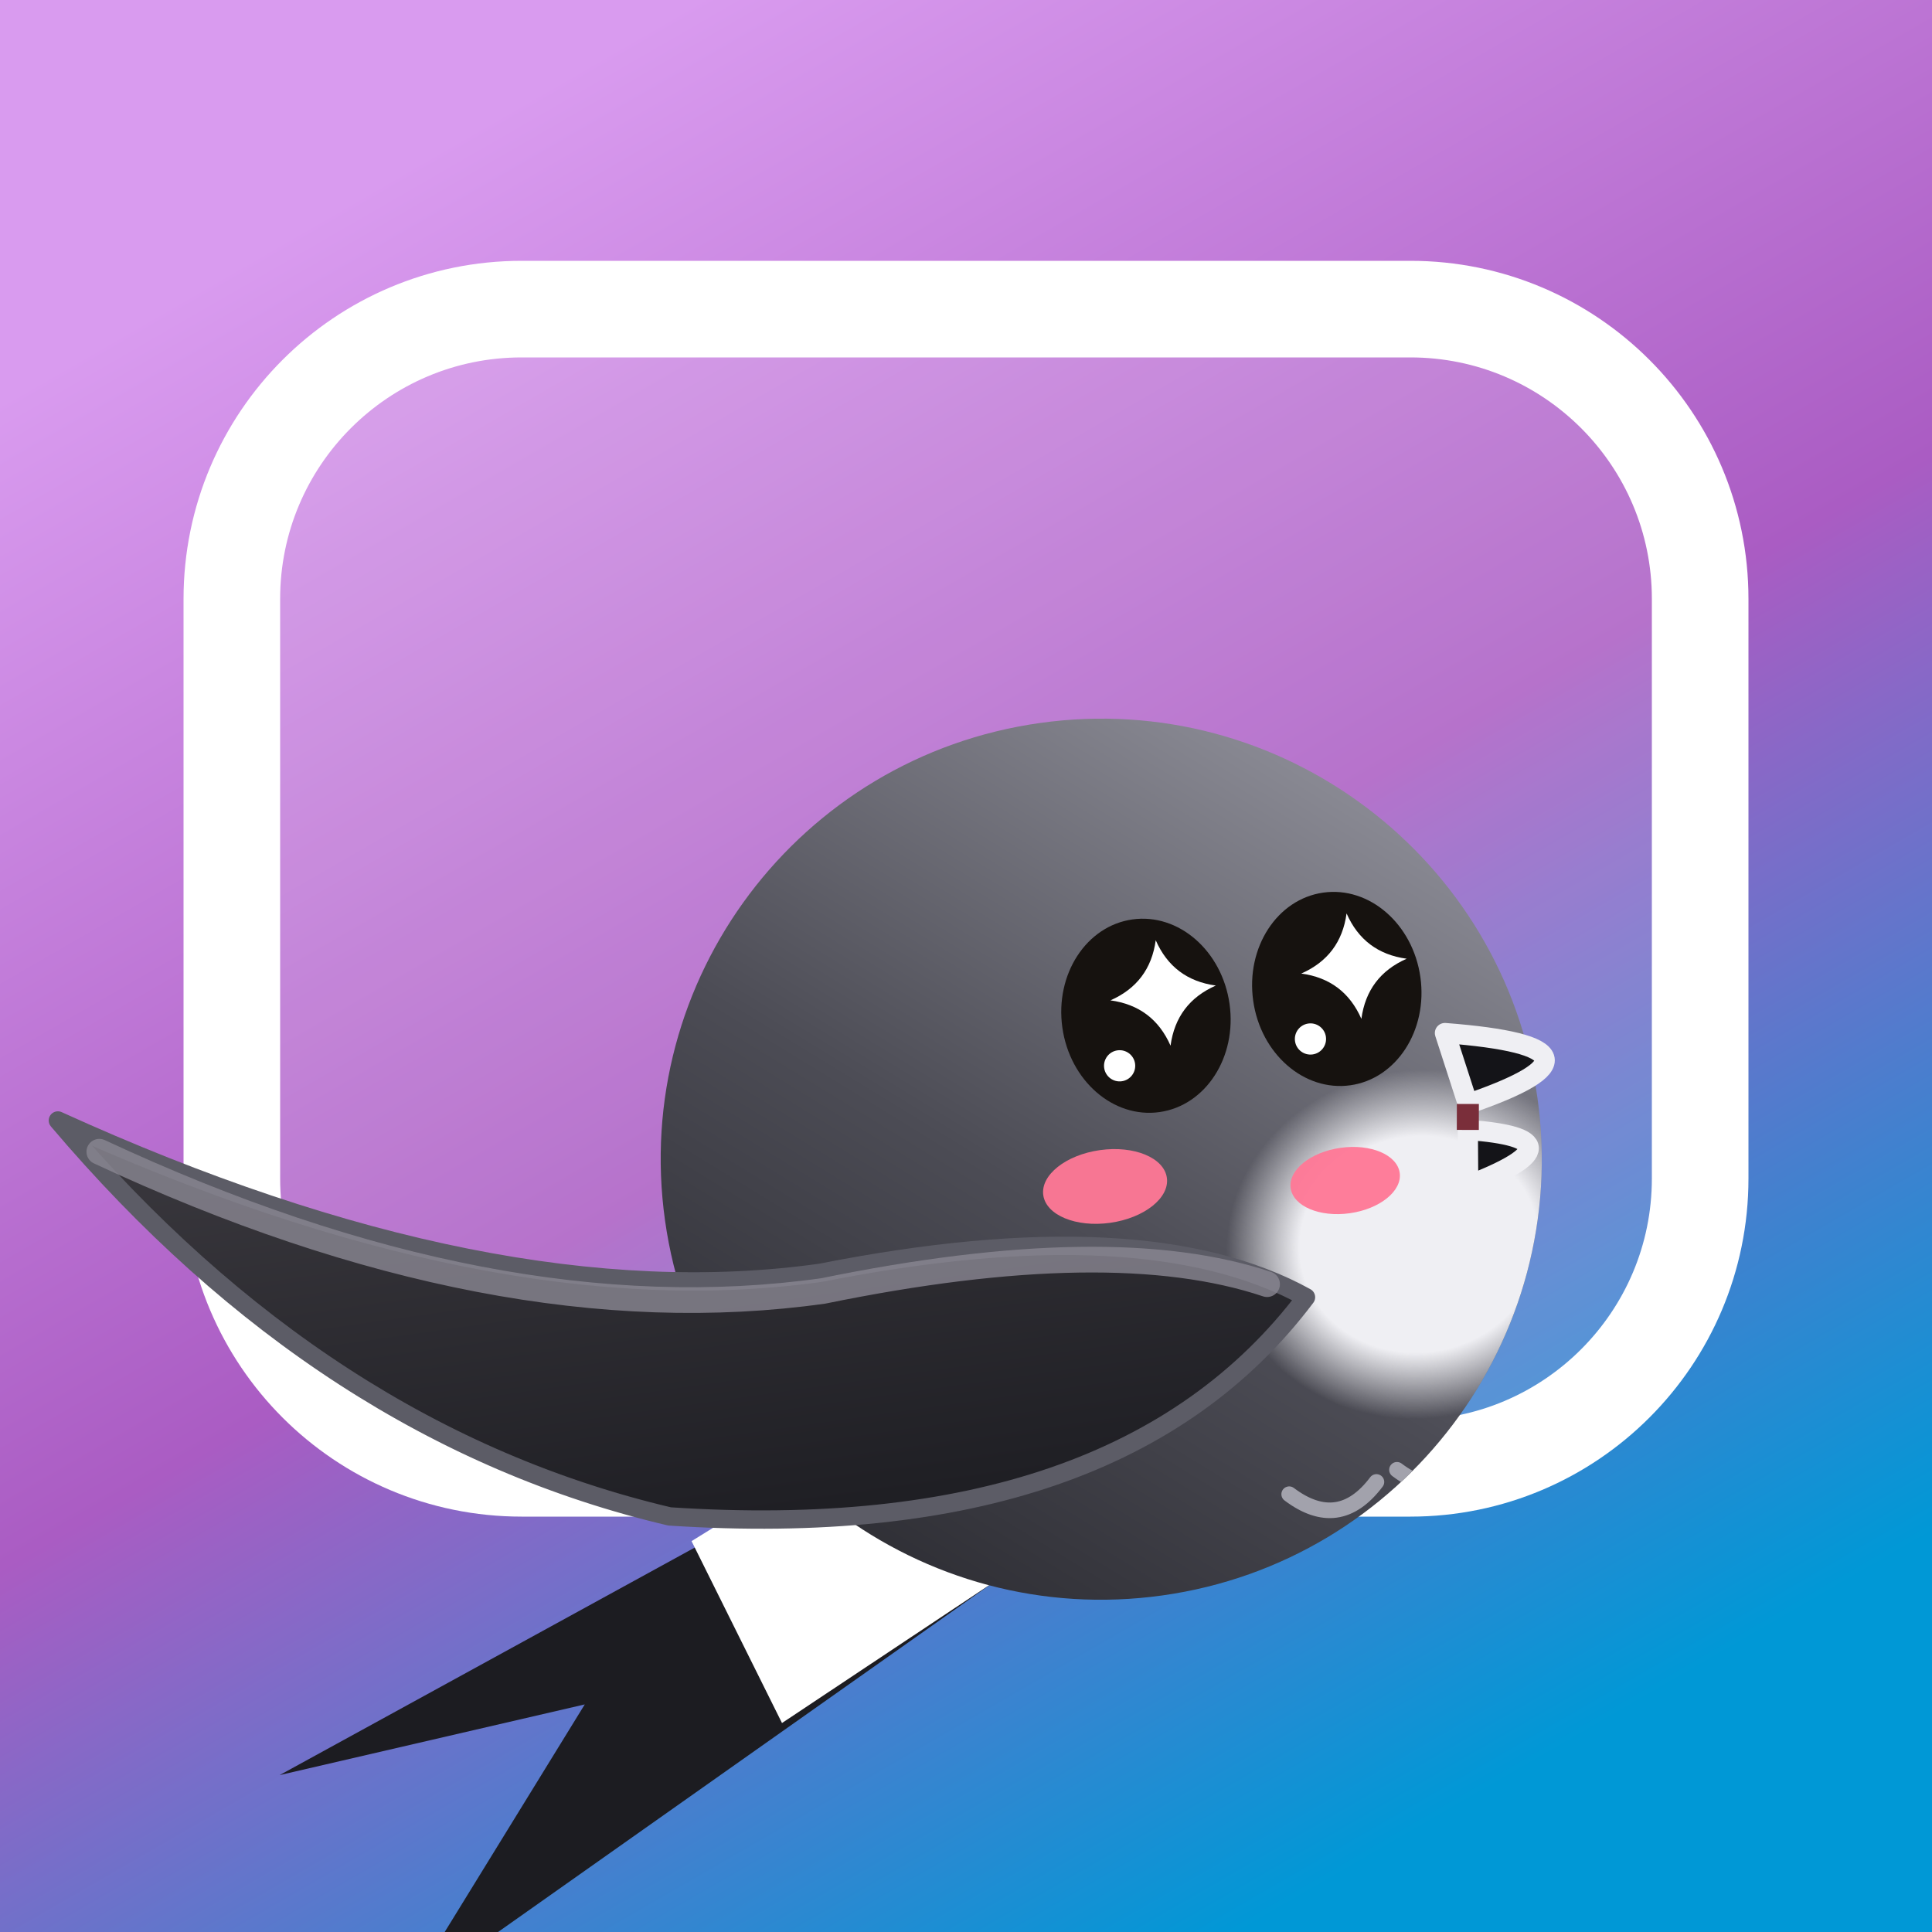
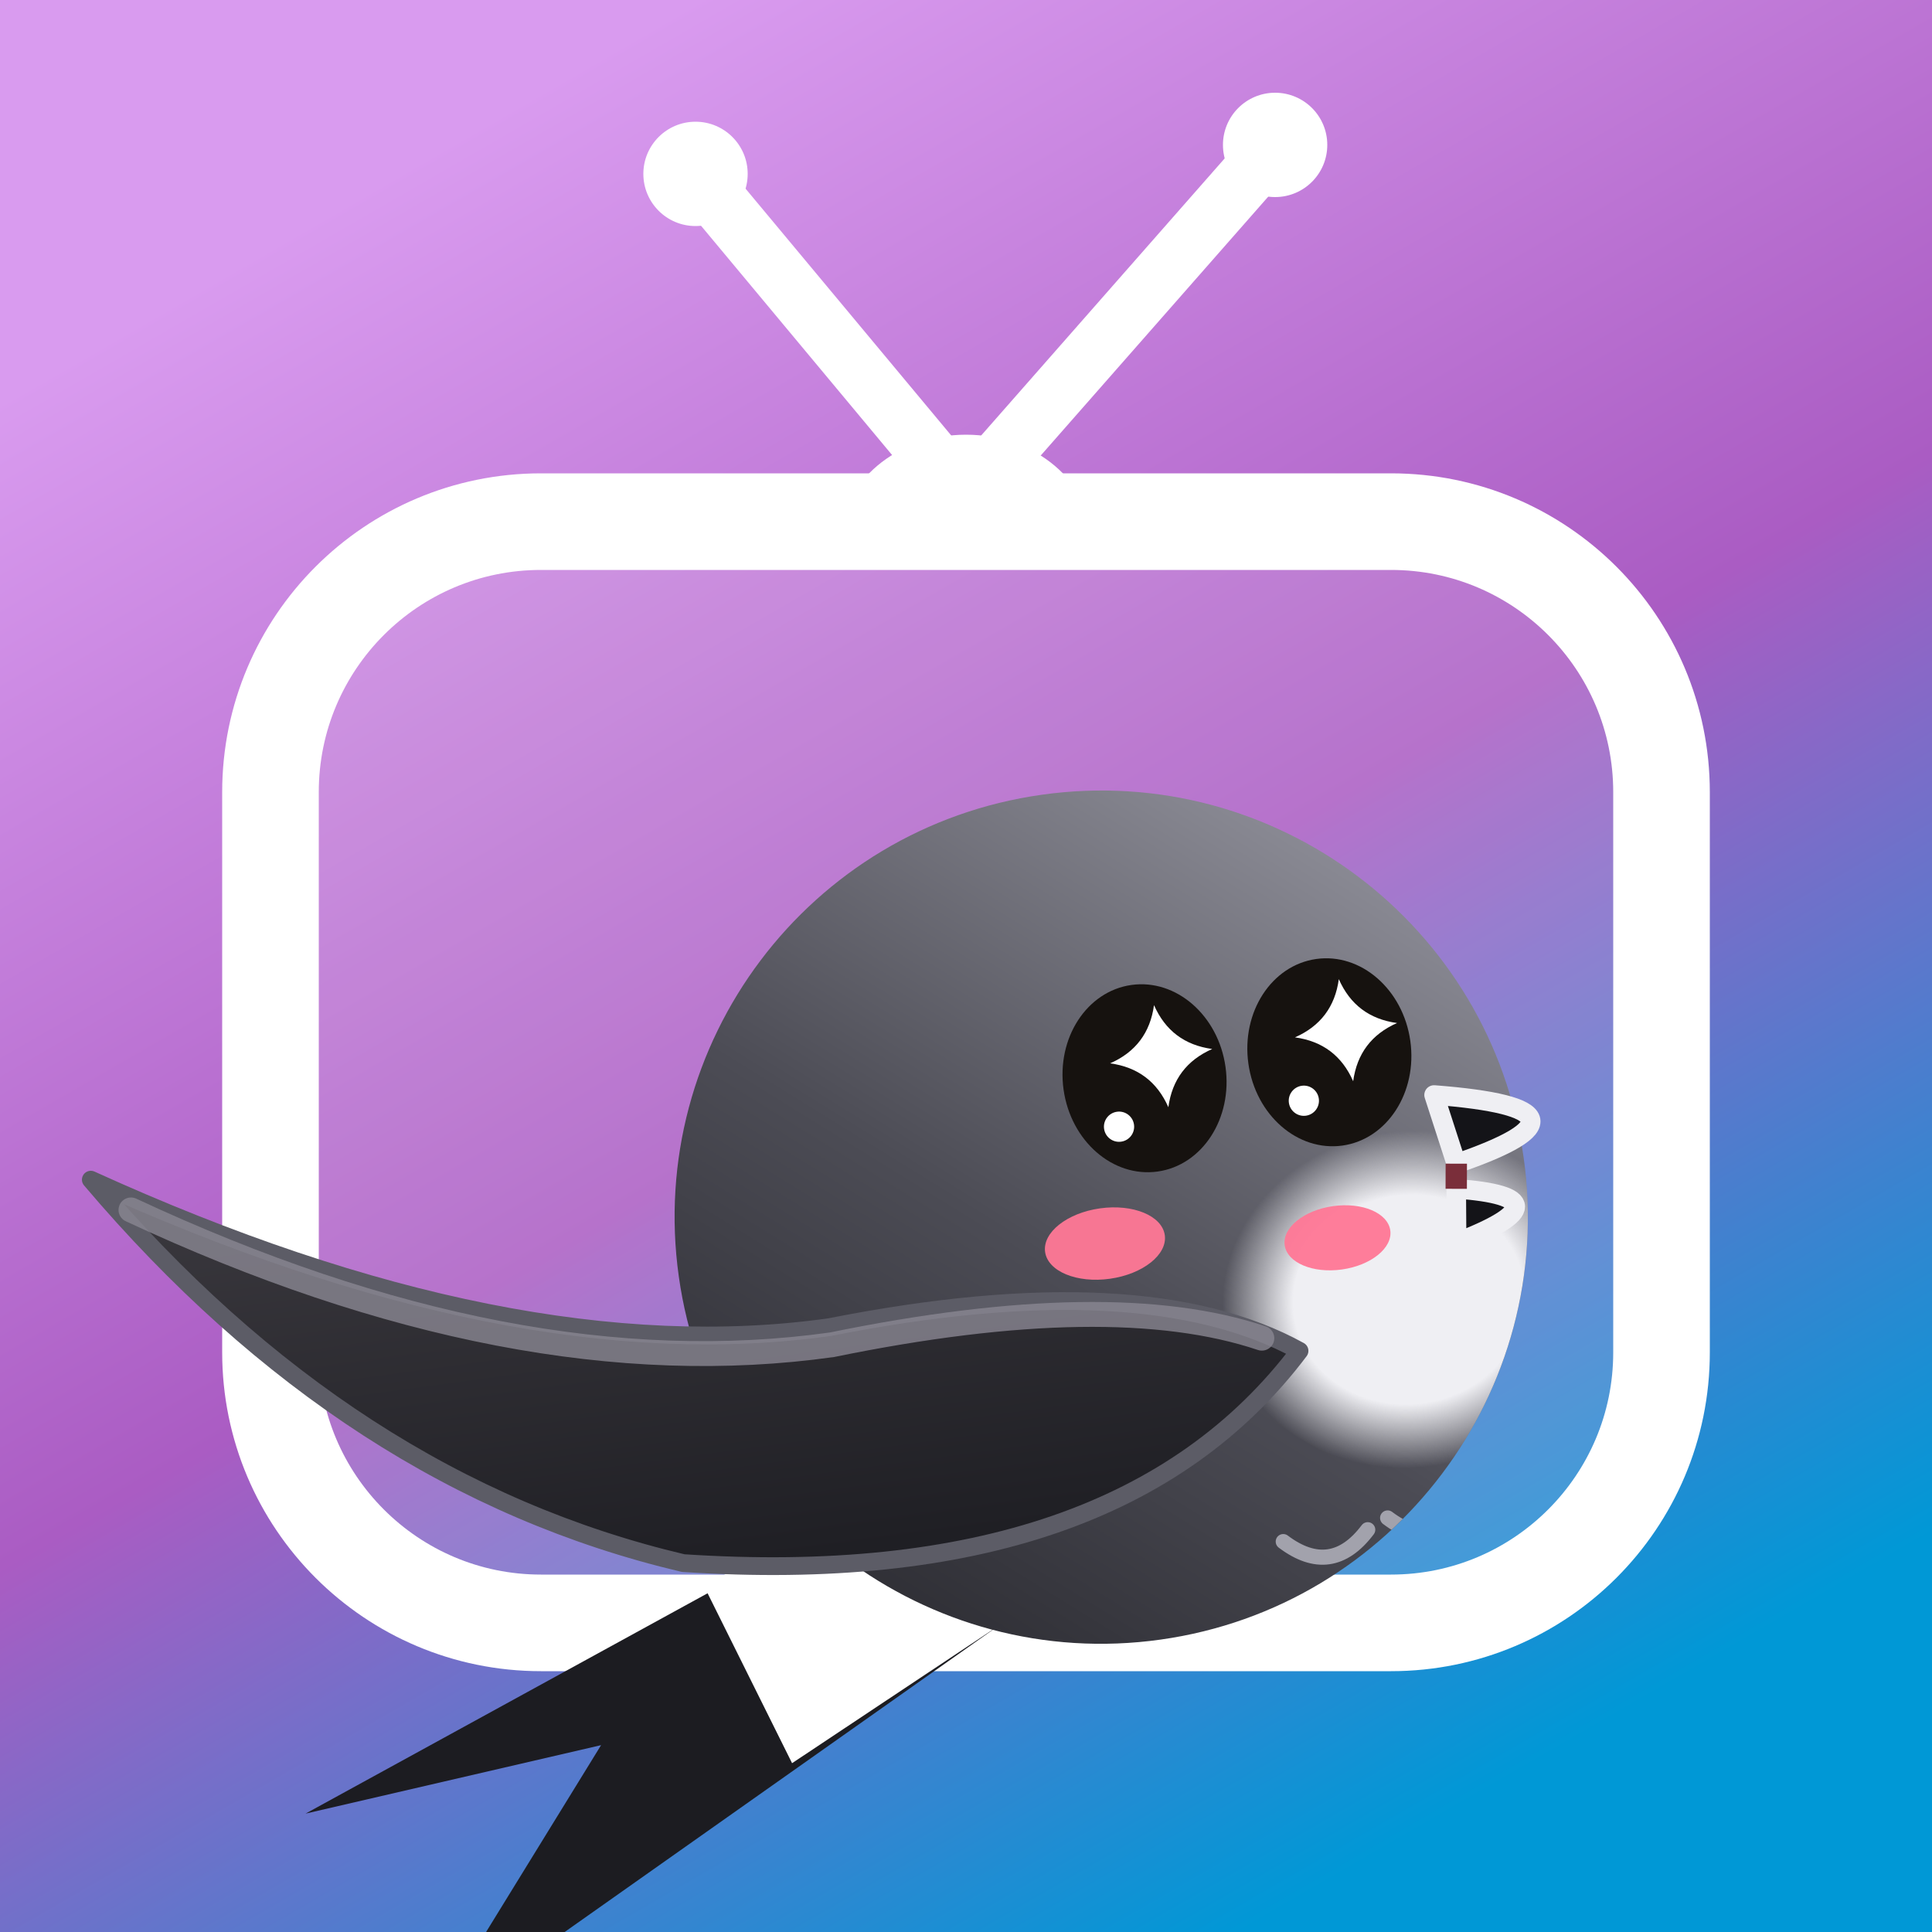
<svg xmlns="http://www.w3.org/2000/svg" viewBox="0 0 100 100" width="1024" height="1024">
  <defs>
    <linearGradient id="bg" x1="0.25" y1="0.067" x2="0.75" y2="0.933">
      <stop offset="0" stop-color="#D99BEF" />
      <stop offset="0.52" stop-color="#AA5CC3" />
      <stop offset="1" stop-color="#0098D6" />
    </linearGradient>
  </defs>
  <rect width="100" height="100" fill="url(#bg)" />
-   <rect x="12" y="16" width="76" height="60" rx="15" fill="#FFFFFF" fill-opacity="0.14" stroke="#FFFFFF" stroke-width="5" />
-   <g transform="translate(57 60) rotate(-8) scale(0.95)">
+   <path d="M48.5 24 L36.0 9" stroke="#FFFFFF" stroke-width="3" stroke-linecap="round" />
+   <path d="M51.5 24 L66.0 7.5" stroke="#FFFFFF" stroke-width="3" stroke-linecap="round" />
+   <circle cx="36.0" cy="9" r="2.7" fill="#FFFFFF" />
+   <circle cx="66.0" cy="7.5" r="2.7" fill="#FFFFFF" />
+   <path d="M43.5 28 A6.5 5.5 0 0 1 56.5 28 Z" fill="#FFFFFF" />
+   <rect x="14" y="27" width="72" height="57" rx="14" fill="#FFFFFF" fill-opacity="0.14" stroke="#FFFFFF" stroke-width="5" />
+   <g transform="translate(57 63) rotate(-8) scale(0.92)">
    <defs>
      <clipPath id="ce14">
        <circle r="24" />
      </clipPath>
      <linearGradient id="ge14" x1="0.85" y1="0.1" x2="0.15" y2="0.95">
        <stop offset="0" stop-color="#8C8C96" />
        <stop offset="0.55" stop-color="#4C4C55" />
        <stop offset="1" stop-color="#2C2C32" />
      </linearGradient>
      <linearGradient id="we14" x1="0" y1="0" x2="0" y2="1">
        <stop offset="0" stop-color="#3C3A40" />
        <stop offset="1" stop-color="#1E1E23" />
      </linearGradient>
      <radialGradient id="te14" cx="0.5" cy="0.5" r="0.5">
        <stop offset="0" stop-color="#EFEFF3" />
        <stop offset="0.62" stop-color="#EFEFF3" />
        <stop offset="1" stop-color="#EFEFF3" stop-opacity="0" />
      </radialGradient>
    </defs>
    <path d="M-12 13 L-49 27 L-32 25.5 L-44 40 L-9 22 Z" fill="#1C1C21" />
    <path d="M-12.5 12 L-25 17.5 L-21.5 28 L-9 22 Z" fill="#FFFFFF" />
    <circle r="24" fill="url(#ge14)" />
    <g clip-path="url(#ce14)">
      <ellipse cx="16.5" cy="7" rx="10.5" ry="9.5" fill="url(#te14)" />
      <path d="M7.6 19.5 Q10 21.9 12.4 19.5" fill="none" stroke="#A2A2AC" stroke-width="0.85" stroke-linecap="round" />
      <path d="M13.6 19 Q16 21.4 18.4 19" fill="none" stroke="#A2A2AC" stroke-width="0.85" stroke-linecap="round" />
      <path d="M10.6 22.5 Q13 24.9 15.4 22.5" fill="none" stroke="#A2A2AC" stroke-width="0.85" stroke-linecap="round" />
    </g>
    <path d="M10 9 Q-2 21 -26 16 Q-44 9 -56 -10 Q-34 4 -16 4 Q2 3 10 9 Z" fill="url(#we14)" stroke="#5C5C66" stroke-width="1" stroke-linejoin="round" />
    <path d="M-54 -8 Q-34 5 -16 5 Q0 4 8 8" fill="none" stroke="#8A8792" stroke-width="1.4" stroke-linecap="round" opacity="0.8" />
    <ellipse cx="3.5" cy="-7.4" rx="4.6" ry="5.3" fill="#16120F" />
    <path d="M4.6 -11.4 Q5.238 -9.138 7.5 -8.5 Q5.238 -7.862 4.6 -5.6 Q3.962 -7.862 1.7 -8.5 Q3.962 -9.138 4.6 -11.4 Z" fill="#FFFFFF" />
    <circle cx="1.7" cy="-4.9" r="0.85" fill="#FFFFFF" />
    <ellipse cx="14" cy="-7.4" rx="4.6" ry="5.3" fill="#16120F" />
    <path d="M15.1 -11.4 Q15.738 -9.138 18.0 -8.5 Q15.738 -7.862 15.1 -5.6 Q14.462 -7.862 12.2 -8.5 Q14.462 -9.138 15.1 -11.4 Z" fill="#FFFFFF" />
    <circle cx="12.2" cy="-4.9" r="0.85" fill="#FFFFFF" />
    <path d="M19.5 -4.2 Q29.5 -2 20.2 -0.2 Z" fill="#141418" stroke="#EFEFF3" stroke-width="1.1" stroke-linejoin="round" />
    <path d="M20 1.2 Q26.5 2.6 19.6 4.2 Z" fill="#141418" stroke="#EFEFF3" stroke-width="1.1" stroke-linejoin="round" />
    <path d="M20.2 -0.2 L20 1.2" stroke="#7A2E3A" stroke-width="1.2" />
    <ellipse cx="0" cy="1.5" rx="3.4" ry="2" fill="#FF7896" fill-opacity="0.95" />
    <ellipse cx="13" cy="3" rx="3" ry="1.8" fill="#FF7896" fill-opacity="0.95" />
  </g>
</svg>
